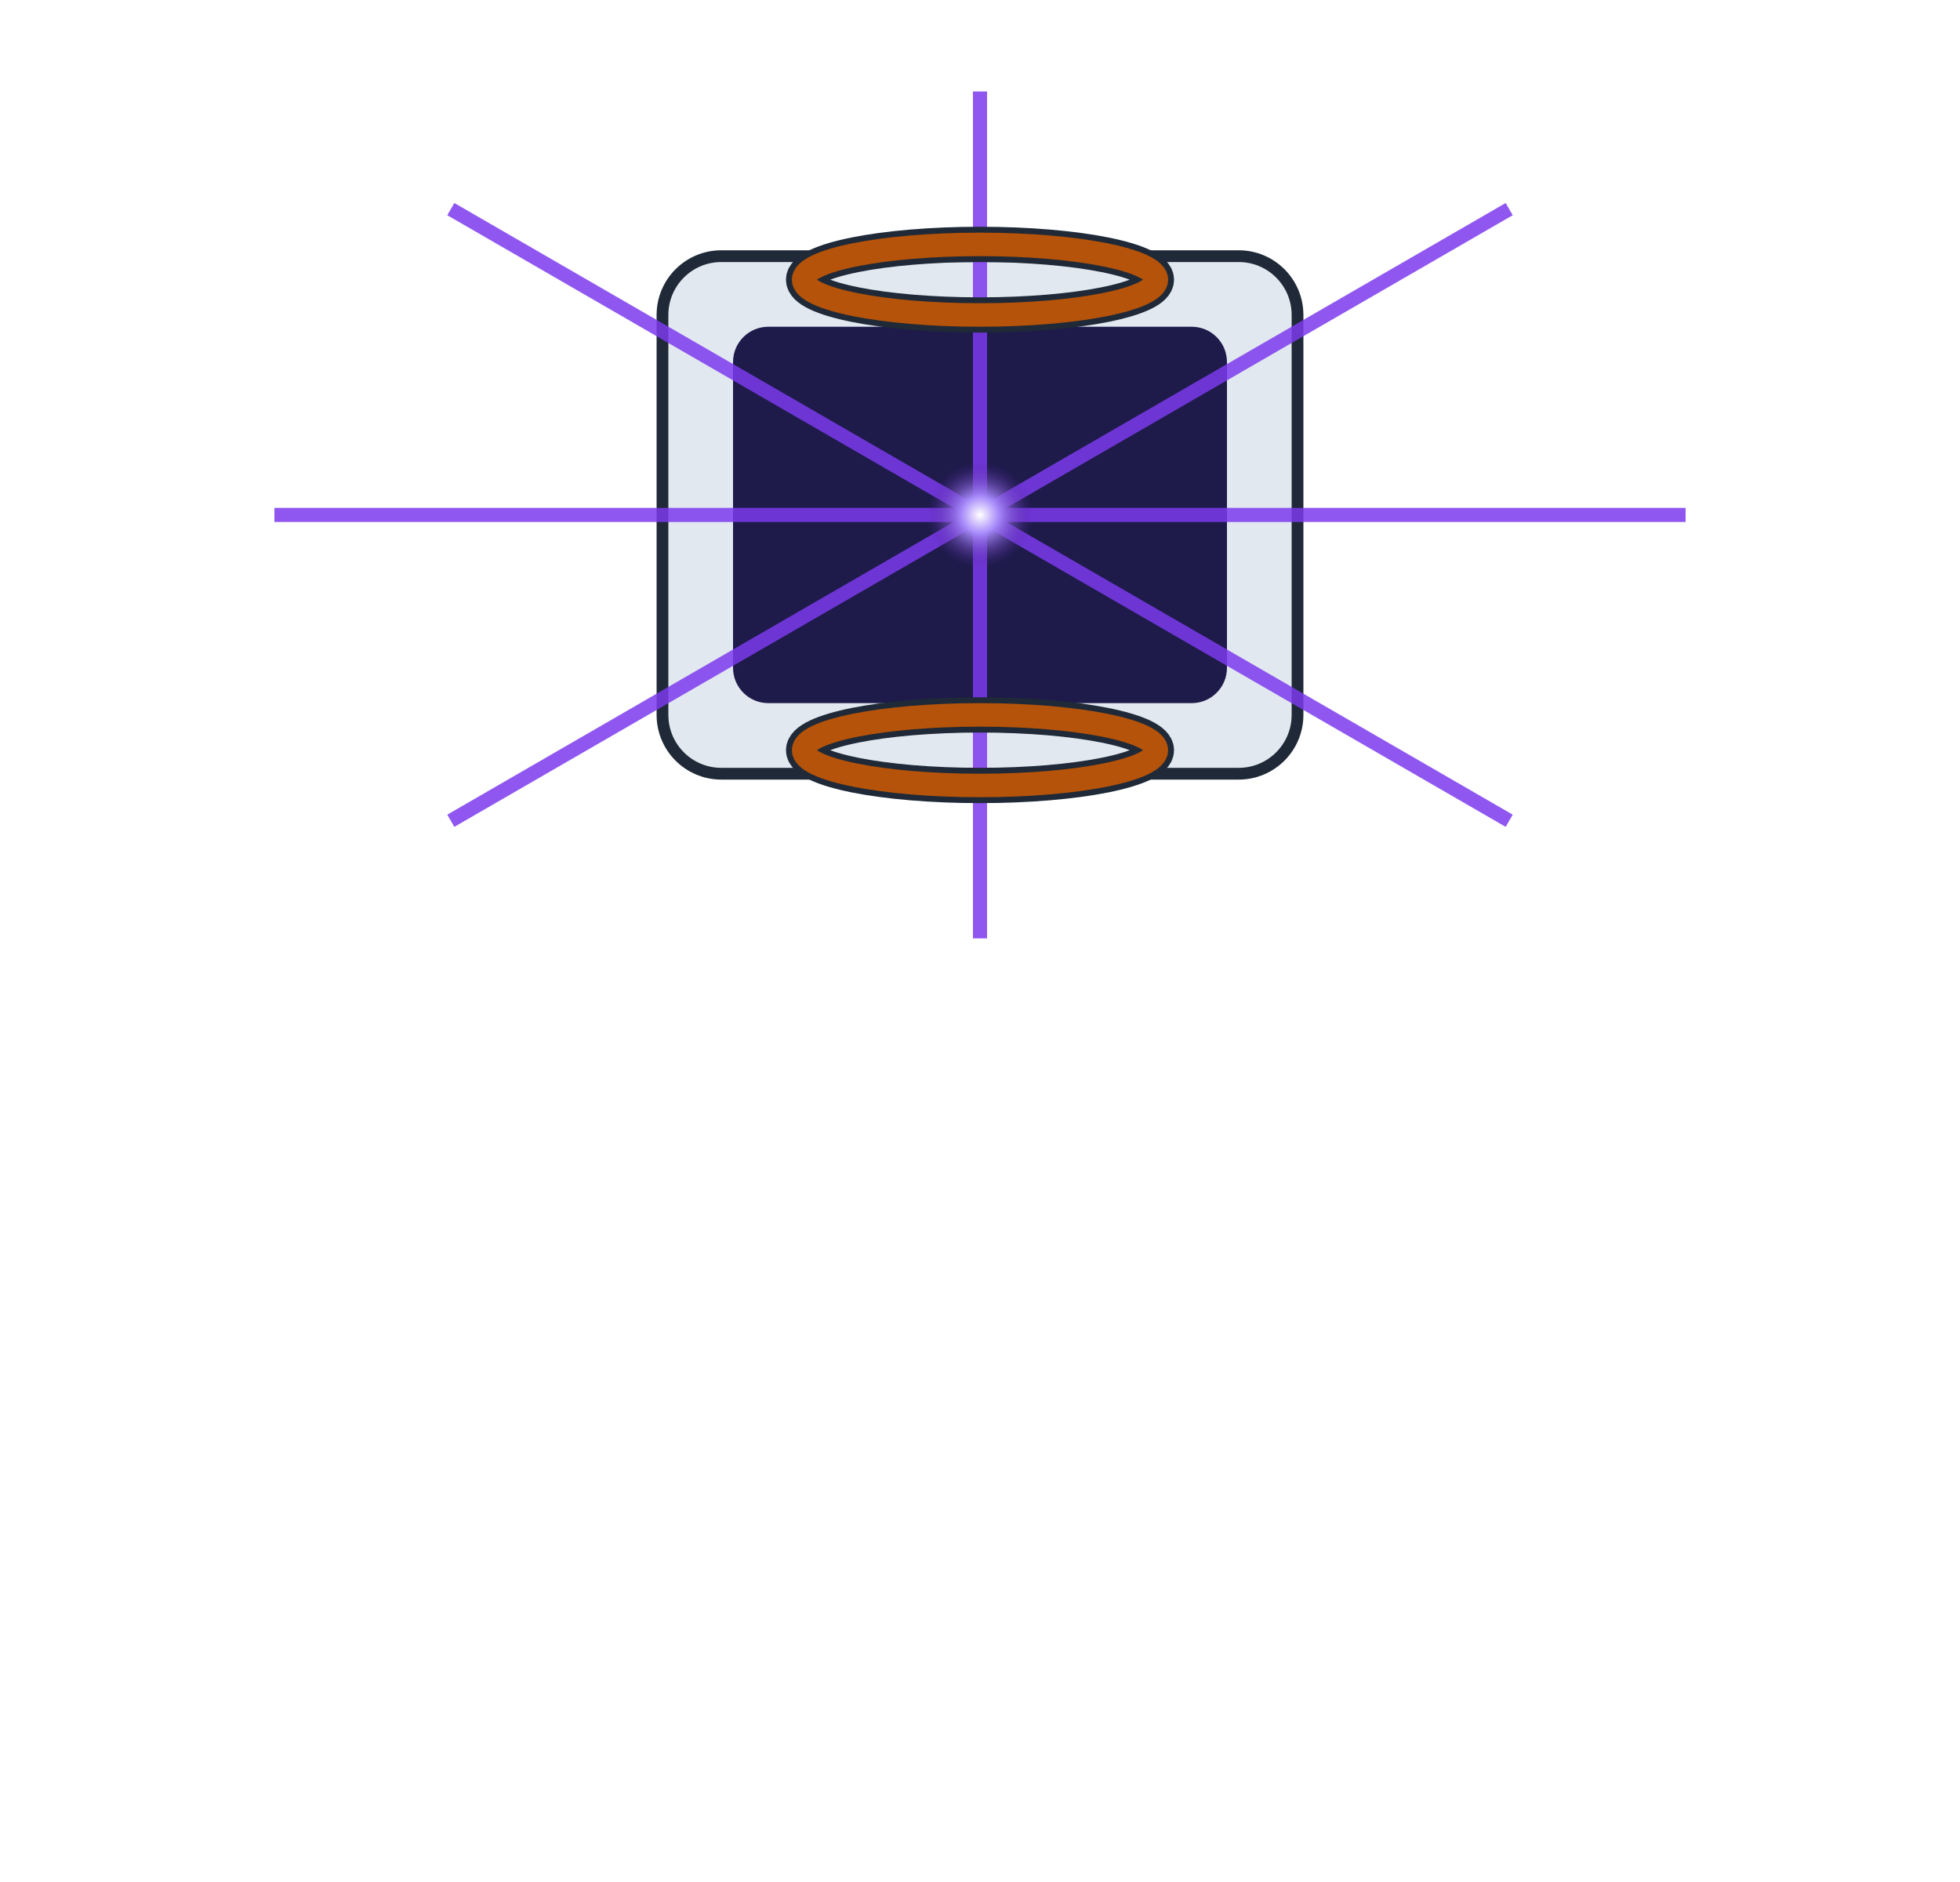
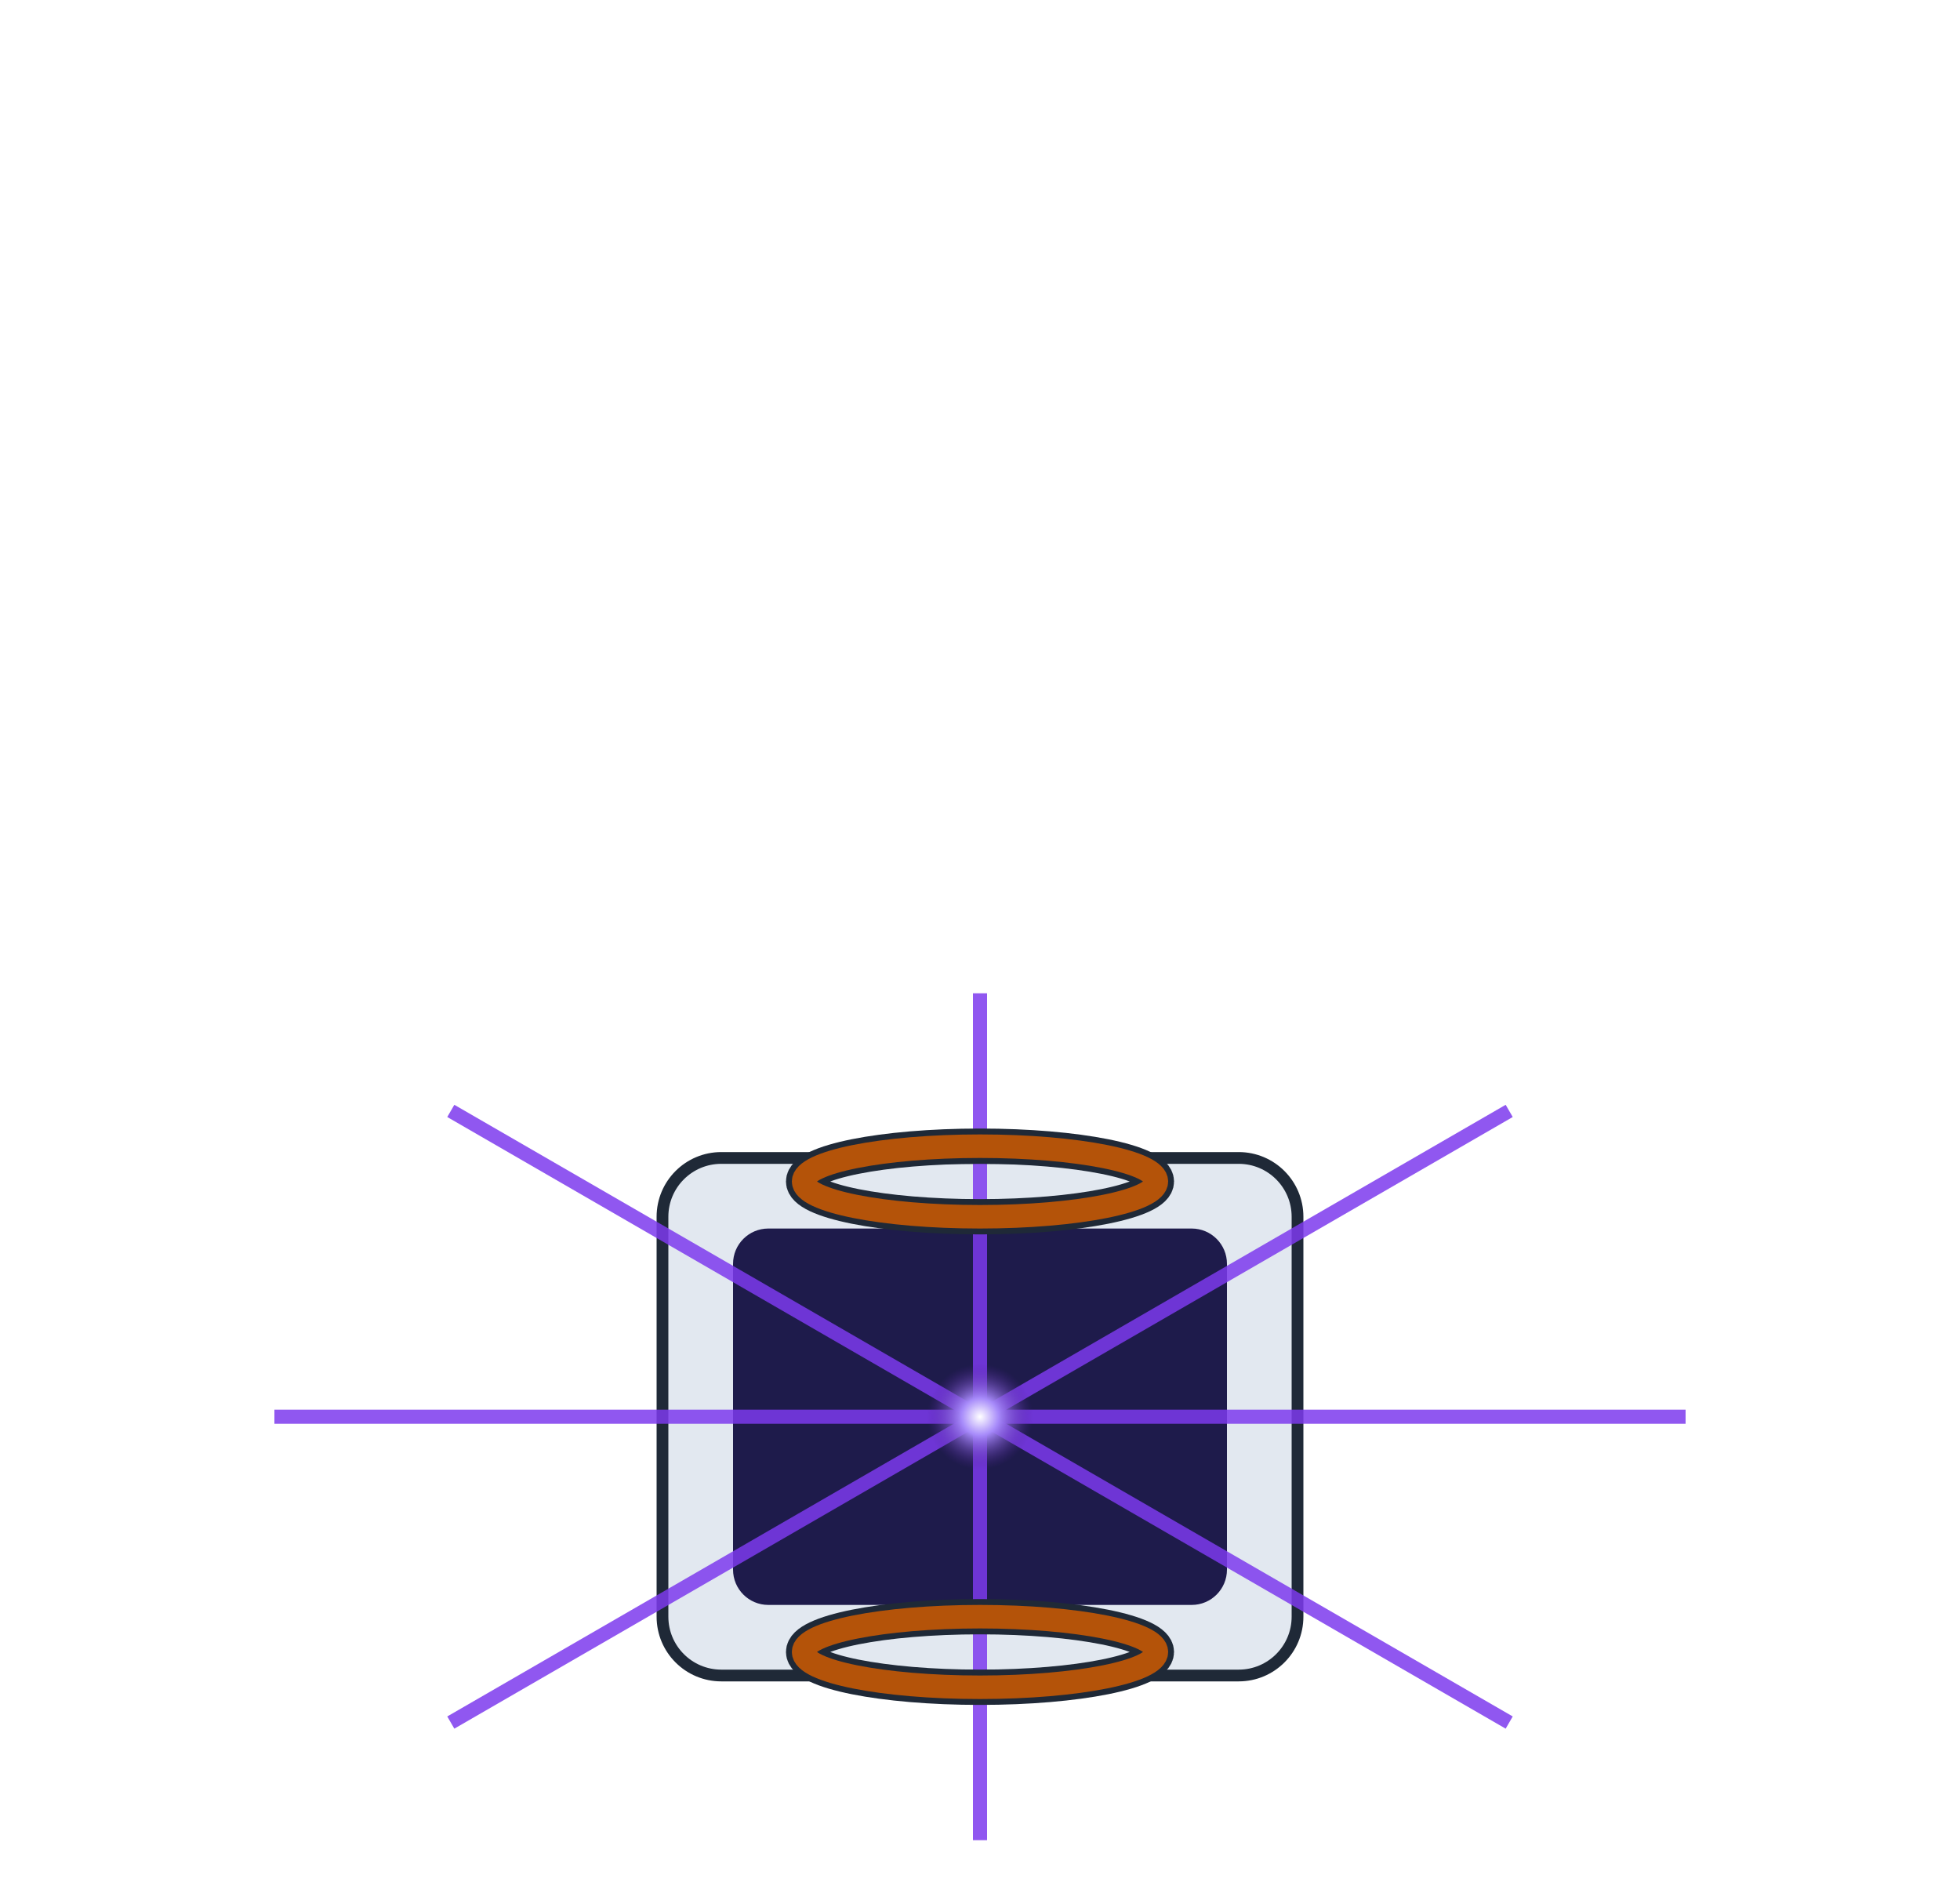
<svg xmlns="http://www.w3.org/2000/svg" viewBox="0 0 300 288" width="300" height="288">
  <defs>
    <filter id="glow" x="-50%" y="-50%" width="200%" height="200%">
      <feGaussianBlur stdDeviation="4" result="b" />
      <feMerge>
        <feMergeNode in="b" />
        <feMergeNode in="SourceGraphic" />
      </feMerge>
    </filter>
    <filter id="soft" x="-50%" y="-50%" width="200%" height="200%">
      <feGaussianBlur stdDeviation="9" />
    </filter>
    <radialGradient id="bg">
      <stop offset="0" stop-color="#000" />
    </radialGradient>
    <linearGradient id="mt" x1="0" y1="0" x2="0" y2="1">
      <stop offset="0" stop-color="#94a3b8" stop-opacity="1" />
      <stop offset="0.45" stop-color="#e2e8f0" stop-opacity="1" />
      <stop offset="1" stop-color="#475569" stop-opacity="1" />
    </linearGradient>
    <radialGradient id="ly" cx="50%" cy="50%" r="50%">
      <stop offset="0" stop-color="#ffffff" stop-opacity="1" />
      <stop offset="0.35" stop-color="#a78bfa" stop-opacity="1" />
      <stop offset="1" stop-color="#4c1d95" stop-opacity="0" />
    </radialGradient>
    <linearGradient id="shHull" x1="0" y1="0" x2="1" y2="0">
      <stop offset="0" stop-color="#e3e7ee" stop-opacity="1" />
      <stop offset="0.45" stop-color="#9aa3b2" stop-opacity="1" />
      <stop offset="1" stop-color="#3b424f" stop-opacity="1" />
    </linearGradient>
    <radialGradient id="shTank" cx="35%" cy="35%" r="70%">
      <stop offset="0" stop-color="#f4f6fa" stop-opacity="1" />
      <stop offset="0.55" stop-color="#a7b0be" stop-opacity="1" />
      <stop offset="1" stop-color="#4b5260" stop-opacity="1" />
    </radialGradient>
    <linearGradient id="shRad" x1="0" y1="0" x2="0" y2="1">
      <stop offset="0" stop-color="#3a4252" stop-opacity="1" />
      <stop offset="1" stop-color="#262c38" stop-opacity="1" />
    </linearGradient>
    <linearGradient id="shPv" x1="0" y1="0" x2="0" y2="1">
      <stop offset="0" stop-color="#1e3a8a" stop-opacity="1" />
      <stop offset="1" stop-color="#172554" stop-opacity="1" />
    </linearGradient>
  </defs>
-   <g transform="translate(15 -112) scale(0.9)">
+   <g transform="translate(15 26) scale(0.9)">
    <rect x="96" y="168" width="108" height="88" rx="10" fill="#e2e8f0" stroke="#1f2937" stroke-width="2" />
    <rect x="108" y="180" width="84" height="64" rx="6" fill="#1e1b4b" />
    <line x1="30" y1="212" x2="270" y2="212" stroke="#7c3aed" stroke-width="2.4" opacity="0.85" />
    <line x1="150" y1="140" x2="150" y2="284" stroke="#7c3aed" stroke-width="2.4" opacity="0.85" />
    <line x1="60" y1="160" x2="240" y2="264" stroke="#7c3aed" stroke-width="2.4" opacity="0.85" />
    <line x1="60" y1="264" x2="240" y2="160" stroke="#7c3aed" stroke-width="2.4" opacity="0.85" />
    <circle cx="150" cy="212" r="9" fill="url(#ly)" />
    <ellipse cx="150" cy="172" rx="30" ry="6" fill="none" stroke="#1f2937" stroke-width="6" />
    <ellipse cx="150" cy="172" rx="30" ry="6" fill="none" stroke="#b45309" stroke-width="4" />
    <ellipse cx="150" cy="252" rx="30" ry="6" fill="none" stroke="#1f2937" stroke-width="6" />
    <ellipse cx="150" cy="252" rx="30" ry="6" fill="none" stroke="#b45309" stroke-width="4" />
  </g>
</svg>
